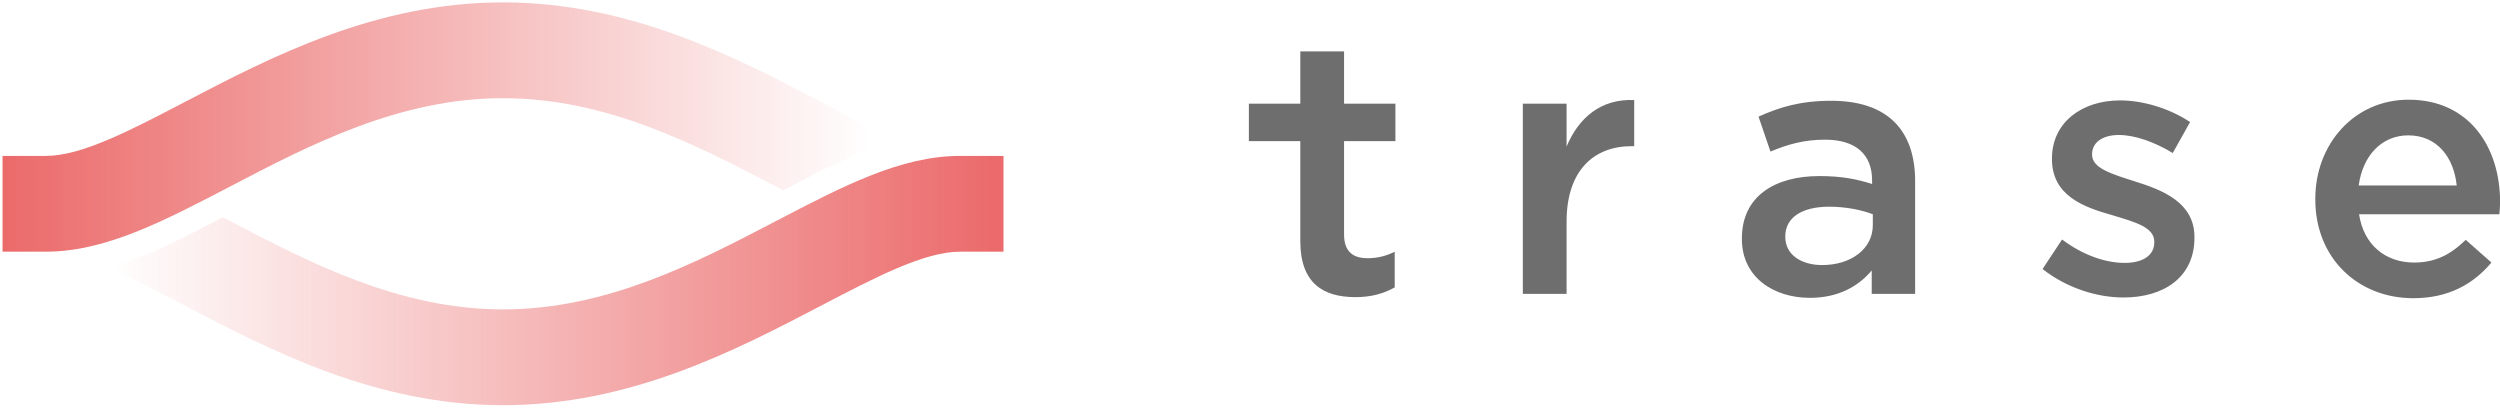
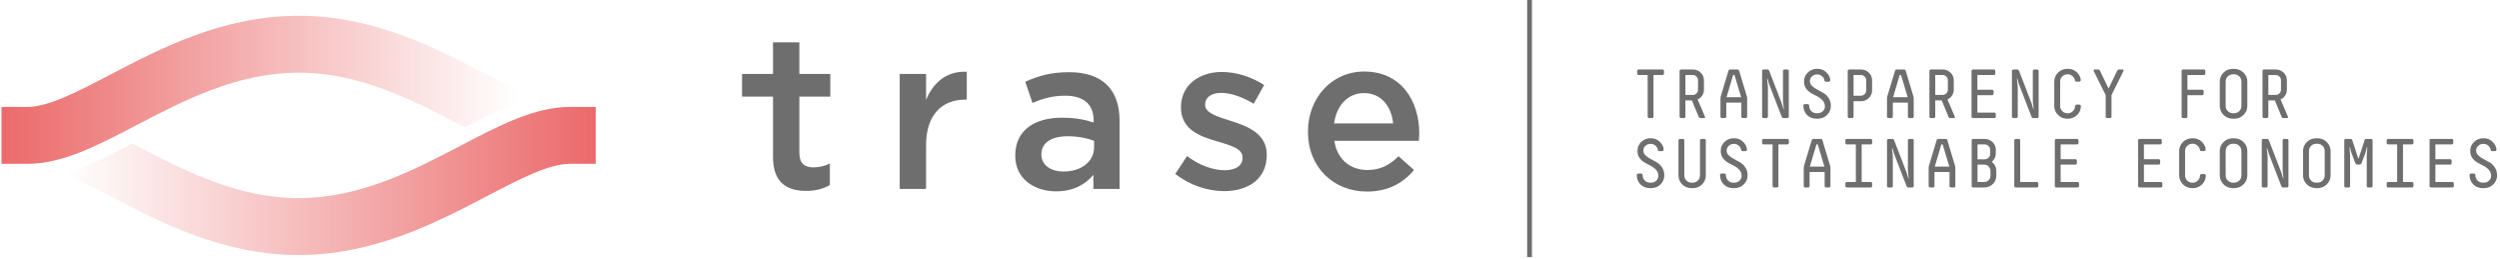
- <svg xmlns="http://www.w3.org/2000/svg" width="310" height="51" viewBox="0 0 310 51">
+ <svg xmlns="http://www.w3.org/2000/svg" width="522" height="54" viewBox="0 0 522 54">
  <defs>
    <linearGradient id="a" x1="0%" x2="97.04%" y1="50%" y2="50%">
      <stop stop-color="#EB6A6A" offset="0%" />
      <stop stop-color="#EB6A6A" stop-opacity="0" offset="100%" />
    </linearGradient>
    <linearGradient id="b" x1="0%" y1="50%" y2="50%">
      <stop stop-color="#EB6A6A" stop-opacity="0" offset="0%" />
      <stop stop-color="#EB696A" offset="100%" />
    </linearGradient>
  </defs>
  <g fill="none" fill-rule="evenodd">
-     <path fill="#6E6E6E" d="M161.239,29.919 L161.239,17.499 L154.86,17.499 L154.86,12.853 L161.239,12.853 L161.239,6.375 L166.664,6.375 L166.664,12.853 L173.031,12.853 L173.031,17.499 L166.664,17.499 L166.664,29.07 C166.664,31.17 167.739,32.018 169.579,32.018 C170.788,32.018 171.868,31.75 172.943,31.215 L172.943,35.638 C171.598,36.396 170.073,36.844 168.055,36.844 C164.063,36.844 161.239,35.101 161.239,29.919 Z M188.831,12.853 L194.257,12.853 L194.257,18.168 C195.739,14.639 198.471,12.227 202.642,12.407 L202.642,18.125 L202.33,18.125 C197.575,18.125 194.257,21.207 194.257,27.462 L194.257,36.442 L188.831,36.442 L188.831,12.853 Z M232.093,36.441 L232.093,33.538 C230.48,35.458 228.014,36.932 224.425,36.932 C219.94,36.932 215.994,34.386 215.994,29.651 L215.994,29.561 C215.994,24.334 220.077,21.832 225.593,21.832 C228.462,21.832 230.299,22.234 232.139,22.815 L232.139,22.369 C232.139,19.108 230.075,17.321 226.307,17.321 C223.661,17.321 221.689,17.902 219.536,18.795 L218.058,14.462 C220.659,13.3 223.213,12.496 227.071,12.496 C234.066,12.496 237.476,16.159 237.476,22.458 L237.476,36.441 L232.093,36.441 Z M232.23,26.569 C230.839,26.032 228.911,25.631 226.801,25.631 C223.395,25.631 221.377,27.015 221.377,29.294 L221.377,29.383 C221.377,31.617 223.395,32.867 225.95,32.867 C229.538,32.867 232.23,30.857 232.23,27.908 L232.23,26.569 Z M253.276,33.359 L255.698,29.696 C258.252,31.617 261.035,32.599 263.456,32.599 C265.787,32.599 267.132,31.617 267.132,30.053 L267.132,29.963 C267.132,28.131 264.623,27.506 261.841,26.657 C258.343,25.674 254.443,24.245 254.443,19.733 L254.443,19.644 C254.443,15.176 258.165,12.451 262.875,12.451 C265.833,12.451 269.063,13.479 271.573,15.131 L269.42,18.974 C267.132,17.588 264.71,16.739 262.738,16.739 C260.631,16.739 259.419,17.722 259.419,19.107 L259.419,19.197 C259.419,20.894 261.978,21.61 264.756,22.503 C268.208,23.576 272.112,25.139 272.112,29.382 L272.112,29.473 C272.112,34.431 268.254,36.888 263.323,36.888 C259.96,36.888 256.238,35.682 253.276,33.359 Z M287.097,24.737 L287.097,24.646 C287.097,17.901 291.893,12.362 298.668,12.362 C306.202,12.362 310.011,18.258 310.011,25.049 C310.011,25.54 309.969,26.032 309.924,26.569 L292.524,26.569 C293.107,30.41 295.843,32.555 299.341,32.555 C301.986,32.555 303.868,31.572 305.754,29.74 L308.936,32.555 C306.692,35.235 303.599,36.977 299.25,36.977 C292.387,36.977 287.097,32.018 287.097,24.737 Z M304.632,22.995 C304.271,19.509 302.21,16.784 298.622,16.784 C295.304,16.784 292.974,19.331 292.48,22.995 L304.632,22.995 Z" />
-     <path fill="url(#a)" d="M5.697,19.332 L0.314,19.332 L0.314,31.208 L5.697,31.208 C13.05,31.208 20.25,27.449 28.585,23.099 C38.394,17.977 49.513,12.174 62.374,12.174 C75.236,12.174 86.353,17.977 96.163,23.099 C96.482,23.265 96.797,23.429 97.111,23.593 C102.116,20.985 106.722,18.644 111.214,17.266 C108.323,16.034 105.126,14.367 101.698,12.577 C91.216,7.104 78.171,0.296 62.374,0.296 C46.577,0.296 33.532,7.104 23.05,12.577 C16.111,16.201 10.116,19.332 5.697,19.332 Z" />
-     <path fill="url(#b)" d="M119.052,19.332 C111.698,19.332 104.499,23.089 96.163,27.441 C86.353,32.562 75.236,38.366 62.374,38.366 C49.513,38.366 38.394,32.562 28.585,27.441 C28.265,27.275 27.952,27.11 27.637,26.946 C22.633,29.555 18.026,31.895 13.534,33.274 C16.425,34.504 19.622,36.172 23.05,37.962 C33.532,43.434 46.577,50.244 62.374,50.244 C78.171,50.244 91.216,43.434 101.698,37.962 C108.638,34.338 114.632,31.208 119.052,31.208 L124.435,31.208 L124.435,19.332 L119.052,19.332 L119.052,19.332 Z" />
+     <path fill="#6E6E6E" d="M319,53.674 L320,53.674 L320,0 L319,0 L319,53.674 Z M161.471,20.165 L155,20.165 L155,15.435 L161.471,15.435 L161.471,8.839 L166.973,8.839 L166.973,15.435 L173.432,15.435 L173.432,20.165 L166.973,20.165 L166.973,31.946 C166.973,34.084 168.064,34.949 169.931,34.949 C171.157,34.949 172.252,34.675 173.344,34.13 L173.344,38.634 C171.978,39.407 170.432,39.862 168.385,39.862 C164.336,39.862 161.471,38.087 161.471,32.811 L161.471,20.165 Z M187.936,15.434 L193.439,15.434 L193.439,20.848 C194.943,17.254 197.715,14.797 201.946,14.979 L201.946,20.802 L201.629,20.802 C196.806,20.802 193.439,23.94 193.439,30.308 L193.439,39.452 L187.936,39.452 L187.936,15.434 Z M228.399,39.452 L228.399,36.495 C226.764,38.451 224.262,39.953 220.622,39.953 C216.073,39.953 212.07,37.36 212.07,32.538 L212.07,32.446 C212.07,27.125 216.211,24.578 221.806,24.578 C224.717,24.578 226.58,24.987 228.445,25.578 L228.445,25.123 C228.445,21.803 226.352,19.983 222.531,19.983 C219.847,19.983 217.845,20.575 215.663,21.484 L214.163,17.073 C216.801,15.889 219.391,15.071 223.305,15.071 C230.401,15.071 233.86,18.801 233.86,25.213 L233.86,39.452 L228.399,39.452 Z M228.538,29.4 C227.127,28.853 225.172,28.445 223.032,28.445 C219.577,28.445 217.53,29.854 217.53,32.174 L217.53,32.264 C217.53,34.539 219.577,35.814 222.169,35.814 C225.808,35.814 228.538,33.766 228.538,30.764 L228.538,29.4 Z M247.957,32.584 C250.547,34.539 253.37,35.54 255.827,35.54 C258.191,35.54 259.555,34.539 259.555,32.947 L259.555,32.856 C259.555,30.992 257.009,30.355 254.188,29.49 C250.64,28.489 246.684,27.034 246.684,22.44 L246.684,22.349 C246.684,17.8 250.459,15.024 255.237,15.024 C258.237,15.024 261.513,16.072 264.059,17.754 L261.876,21.667 C259.555,20.256 257.098,19.392 255.098,19.392 C252.962,19.392 251.731,20.392 251.731,21.803 L251.731,21.893 C251.731,23.623 254.326,24.35 257.145,25.261 C260.646,26.352 264.606,27.944 264.606,32.264 L264.606,32.356 C264.606,37.406 260.693,39.907 255.691,39.907 C252.279,39.907 248.504,38.678 245.5,36.313 L247.957,32.584 Z M273.214,27.443 C273.214,20.575 278.081,14.934 284.951,14.934 C292.593,14.934 296.458,20.939 296.458,27.852 C296.458,28.353 296.414,28.853 296.369,29.4 L278.72,29.4 C279.31,33.311 282.086,35.495 285.634,35.495 C288.317,35.495 290.227,34.494 292.139,32.628 L295.367,35.495 C293.092,38.223 289.952,39.997 285.541,39.997 C278.582,39.997 273.214,34.948 273.214,27.534 L273.214,27.443 Z M291.001,25.761 C290.635,22.213 288.545,19.438 284.905,19.438 C281.539,19.438 279.175,22.03 278.674,25.761 L291.001,25.761 Z M345.386,24.362 C345.386,24.439 345.358,24.508 345.299,24.565 C345.241,24.624 345.159,24.652 345.052,24.652 L344.502,24.652 C344.396,24.652 344.314,24.624 344.256,24.565 C344.198,24.508 344.169,24.439 344.169,24.362 L344.169,15.654 L342.271,15.654 C342.194,15.654 342.125,15.626 342.067,15.568 C342.011,15.51 341.981,15.428 341.981,15.322 L341.981,14.843 C341.981,14.737 342.011,14.655 342.067,14.597 C342.125,14.539 342.194,14.511 342.271,14.511 L347.284,14.511 C347.36,14.511 347.428,14.539 347.486,14.597 C347.545,14.655 347.574,14.737 347.574,14.843 L347.574,15.322 C347.574,15.428 347.545,15.51 347.486,15.568 C347.428,15.626 347.36,15.654 347.284,15.654 L345.386,15.654 L345.386,24.362 Z M356.112,24.29 C356.151,24.386 356.17,24.45 356.17,24.478 C356.17,24.594 356.088,24.652 355.924,24.652 L355.213,24.652 C355.03,24.652 354.901,24.561 354.822,24.378 L353.403,20.957 L352.055,20.957 L352.055,24.362 C352.055,24.44 352.027,24.507 351.968,24.566 C351.91,24.624 351.828,24.652 351.722,24.652 L351.171,24.652 C351.065,24.652 350.983,24.624 350.926,24.566 C350.867,24.507 350.839,24.44 350.839,24.362 L350.839,14.801 C350.839,14.722 350.867,14.655 350.926,14.596 C350.983,14.539 351.065,14.51 351.171,14.51 L353.605,14.51 C354.253,14.51 354.801,14.73 355.25,15.17 C355.699,15.609 355.924,16.143 355.924,16.77 L355.924,18.697 C355.924,19.16 355.807,19.575 355.576,19.937 C355.344,20.3 355.02,20.57 354.606,20.755 L356.112,24.29 Z M354.692,16.756 C354.692,16.457 354.581,16.197 354.359,15.981 C354.138,15.764 353.871,15.654 353.563,15.654 L352.055,15.654 L352.055,19.828 L353.563,19.828 C353.871,19.828 354.138,19.721 354.359,19.509 C354.581,19.296 354.692,19.041 354.692,18.741 L354.692,16.756 Z M364.867,20.044 C364.926,20.218 364.954,20.392 364.954,20.566 L364.954,24.362 C364.954,24.44 364.926,24.507 364.867,24.566 C364.81,24.624 364.727,24.652 364.622,24.652 L364.07,24.652 C363.964,24.652 363.882,24.624 363.825,24.566 C363.766,24.507 363.738,24.44 363.738,24.362 L363.738,21.422 L360.593,21.422 L360.593,24.362 C360.593,24.44 360.564,24.507 360.506,24.566 C360.449,24.624 360.366,24.652 360.26,24.652 L359.708,24.652 C359.603,24.652 359.52,24.624 359.463,24.566 C359.406,24.507 359.377,24.44 359.377,24.362 L359.377,20.566 C359.377,20.392 359.406,20.214 359.463,20.03 L361.042,14.801 C361.101,14.606 361.217,14.51 361.391,14.51 L362.941,14.51 C363.115,14.51 363.229,14.606 363.288,14.801 L364.867,20.044 Z M362.302,15.654 L362.028,15.654 L360.652,20.29 L363.694,20.29 L362.302,15.654 Z M373.652,24.362 C373.652,24.439 373.624,24.508 373.565,24.565 C373.507,24.624 373.425,24.652 373.319,24.652 L372.493,24.652 C372.348,24.652 372.238,24.556 372.16,24.362 L369.538,17.582 L369.204,16.437 L369.117,16.437 L369.291,18.117 L369.291,24.362 C369.291,24.439 369.262,24.508 369.204,24.565 C369.145,24.624 369.064,24.652 368.957,24.652 L368.406,24.652 C368.301,24.652 368.218,24.624 368.161,24.565 C368.104,24.508 368.075,24.439 368.075,24.362 L368.075,14.801 C368.075,14.723 368.104,14.655 368.161,14.597 C368.218,14.539 368.301,14.511 368.406,14.511 L369.233,14.511 C369.378,14.511 369.49,14.606 369.566,14.801 L372.203,21.624 L372.523,22.725 L372.609,22.725 L372.436,21.117 L372.436,14.801 C372.436,14.723 372.464,14.655 372.523,14.597 C372.58,14.539 372.662,14.511 372.768,14.511 L373.319,14.511 C373.425,14.511 373.507,14.539 373.565,14.597 C373.624,14.655 373.652,14.723 373.652,14.801 L373.652,24.362 Z M376.686,22.03 C376.686,21.952 376.714,21.885 376.773,21.826 C376.83,21.768 376.912,21.74 377.018,21.74 L377.569,21.74 C377.675,21.74 377.757,21.768 377.815,21.826 C377.874,21.885 377.902,21.952 377.902,22.03 C377.902,22.493 378.049,22.879 378.344,23.188 C378.639,23.498 379.047,23.652 379.567,23.652 C380.051,23.652 380.442,23.515 380.741,23.239 C381.041,22.964 381.191,22.634 381.191,22.247 C381.191,21.754 381.041,21.337 380.741,20.995 C380.442,20.651 380.08,20.372 379.655,20.153 C379.231,19.937 378.803,19.709 378.373,19.473 C377.942,19.236 377.579,18.912 377.279,18.502 C376.98,18.092 376.83,17.597 376.83,17.016 C376.83,16.263 377.098,15.634 377.635,15.126 C378.17,14.619 378.82,14.366 379.584,14.366 C380.394,14.366 381.051,14.63 381.552,15.162 C382.055,15.693 382.306,16.229 382.306,16.769 C382.306,16.848 382.277,16.915 382.219,16.974 C382.162,17.031 382.079,17.06 381.973,17.06 L381.423,17.06 C381.219,17.06 381.11,16.964 381.09,16.769 C381.06,16.481 380.904,16.203 380.618,15.938 C380.334,15.672 379.988,15.54 379.584,15.54 C379.157,15.54 378.798,15.674 378.503,15.944 C378.209,16.215 378.062,16.549 378.062,16.943 C378.062,17.33 378.212,17.666 378.511,17.952 C378.811,18.237 379.175,18.487 379.604,18.705 C380.035,18.922 380.464,19.159 380.894,19.414 C381.324,19.671 381.688,20.028 381.987,20.487 C382.287,20.946 382.437,21.493 382.437,22.13 C382.437,22.836 382.178,23.458 381.662,23.992 C381.144,24.528 380.447,24.797 379.567,24.797 C378.67,24.797 377.965,24.532 377.453,23.999 C376.94,23.469 376.686,22.812 376.686,22.03 Z M387.18,24.362 C387.18,24.44 387.15,24.507 387.092,24.566 C387.033,24.624 386.967,24.652 386.89,24.652 L386.295,24.652 C386.189,24.652 386.106,24.624 386.049,24.566 C385.992,24.507 385.963,24.44 385.963,24.362 L385.963,14.801 C385.963,14.722 385.992,14.655 386.049,14.596 C386.106,14.539 386.189,14.51 386.295,14.51 L388.73,14.51 C389.377,14.51 389.925,14.73 390.374,15.17 C390.824,15.609 391.048,16.143 391.048,16.77 L391.048,18.856 C391.048,19.495 390.824,20.032 390.374,20.471 C389.925,20.912 389.377,21.131 388.73,21.131 L387.18,21.131 L387.18,24.362 Z M389.816,16.756 C389.816,16.447 389.705,16.186 389.482,15.974 C389.261,15.761 388.99,15.654 388.671,15.654 L387.18,15.654 L387.18,19.988 L388.671,19.988 C388.99,19.988 389.261,19.88 389.482,19.668 C389.705,19.455 389.816,19.2 389.816,18.901 L389.816,16.756 Z M399.657,20.044 C399.715,20.218 399.743,20.392 399.743,20.566 L399.743,24.362 C399.743,24.44 399.715,24.507 399.657,24.566 C399.6,24.624 399.517,24.652 399.412,24.652 L398.86,24.652 C398.754,24.652 398.671,24.624 398.614,24.566 C398.556,24.507 398.528,24.44 398.528,24.362 L398.528,21.422 L395.383,21.422 L395.383,24.362 C395.383,24.44 395.354,24.507 395.295,24.566 C395.238,24.624 395.155,24.652 395.05,24.652 L394.498,24.652 C394.393,24.652 394.31,24.624 394.253,24.566 C394.195,24.507 394.166,24.44 394.166,24.362 L394.166,20.566 C394.166,20.392 394.195,20.214 394.253,20.03 L395.832,14.801 C395.89,14.606 396.006,14.51 396.18,14.51 L397.73,14.51 C397.905,14.51 398.019,14.606 398.078,14.801 L399.657,20.044 Z M397.092,15.654 L396.817,15.654 L395.442,20.29 L398.483,20.29 L397.092,15.654 Z M408.297,24.29 C408.336,24.386 408.355,24.45 408.355,24.478 C408.355,24.594 408.273,24.652 408.109,24.652 L407.398,24.652 C407.215,24.652 407.086,24.561 407.007,24.378 L405.588,20.957 L404.24,20.957 L404.24,24.362 C404.24,24.44 404.212,24.507 404.153,24.566 C404.095,24.624 404.013,24.652 403.907,24.652 L403.356,24.652 C403.25,24.652 403.168,24.624 403.111,24.566 C403.052,24.507 403.024,24.44 403.024,24.362 L403.024,14.801 C403.024,14.722 403.052,14.655 403.111,14.596 C403.168,14.539 403.25,14.51 403.356,14.51 L405.79,14.51 C406.438,14.51 406.986,14.73 407.435,15.17 C407.884,15.609 408.109,16.143 408.109,16.77 L408.109,18.697 C408.109,19.16 407.992,19.575 407.761,19.937 C407.529,20.3 407.205,20.57 406.791,20.755 L408.297,24.29 Z M406.877,16.756 C406.877,16.457 406.766,16.197 406.544,15.981 C406.323,15.764 406.056,15.654 405.748,15.654 L404.24,15.654 L404.24,19.828 L405.748,19.828 C406.056,19.828 406.323,19.721 406.544,19.509 C406.766,19.296 406.877,19.041 406.877,18.741 L406.877,16.756 Z M412.156,24.652 C412.05,24.652 411.968,24.624 411.909,24.566 C411.852,24.507 411.822,24.44 411.822,24.362 L411.822,14.801 C411.822,14.722 411.852,14.655 411.909,14.596 C411.968,14.539 412.05,14.51 412.156,14.51 L416.488,14.51 C416.565,14.51 416.632,14.539 416.69,14.596 C416.749,14.655 416.777,14.737 416.777,14.843 L416.777,15.321 C416.777,15.428 416.749,15.509 416.69,15.568 C416.632,15.626 416.565,15.654 416.488,15.654 L413.04,15.654 L413.04,18.74 L416.14,18.74 C416.217,18.74 416.284,18.77 416.342,18.828 C416.401,18.887 416.43,18.968 416.43,19.075 L416.43,19.538 C416.43,19.643 416.401,19.726 416.342,19.783 C416.284,19.842 416.217,19.871 416.14,19.871 L413.04,19.871 L413.04,23.506 L416.604,23.506 C416.68,23.506 416.749,23.537 416.806,23.594 C416.865,23.653 416.893,23.735 416.893,23.841 L416.893,24.319 C416.893,24.426 416.865,24.507 416.806,24.566 C416.749,24.624 416.68,24.652 416.604,24.652 L412.156,24.652 Z M425.837,24.362 C425.837,24.439 425.809,24.508 425.75,24.565 C425.692,24.624 425.61,24.652 425.504,24.652 L424.678,24.652 C424.533,24.652 424.423,24.556 424.345,24.362 L421.723,17.582 L421.389,16.437 L421.302,16.437 L421.477,18.117 L421.477,24.362 C421.477,24.439 421.447,24.508 421.389,24.565 C421.33,24.624 421.249,24.652 421.142,24.652 L420.591,24.652 C420.486,24.652 420.403,24.624 420.346,24.565 C420.289,24.508 420.26,24.439 420.26,24.362 L420.26,14.801 C420.26,14.723 420.289,14.655 420.346,14.597 C420.403,14.539 420.486,14.511 420.591,14.511 L421.418,14.511 C421.563,14.511 421.675,14.606 421.751,14.801 L424.388,21.624 L424.708,22.725 L424.794,22.725 L424.621,21.117 L424.621,14.801 C424.621,14.723 424.649,14.655 424.708,14.597 C424.765,14.539 424.848,14.511 424.953,14.511 L425.504,14.511 C425.61,14.511 425.692,14.539 425.75,14.597 C425.809,14.655 425.837,14.723 425.837,14.801 L425.837,24.362 Z M431.898,24.797 C431.106,24.797 430.442,24.536 429.906,24.015 C429.37,23.493 429.101,22.86 429.101,22.116 L429.101,17.032 C429.101,16.287 429.37,15.658 429.906,15.14 C430.442,14.624 431.106,14.366 431.898,14.366 C432.72,14.366 433.381,14.629 433.883,15.154 C434.386,15.682 434.636,16.215 434.636,16.755 C434.636,16.834 434.607,16.901 434.55,16.96 C434.492,17.016 434.41,17.046 434.304,17.046 L433.754,17.046 C433.549,17.046 433.439,16.95 433.419,16.755 C433.391,16.466 433.231,16.187 432.942,15.916 C432.652,15.646 432.304,15.51 431.898,15.51 C431.454,15.51 431.082,15.654 430.783,15.945 C430.483,16.235 430.333,16.591 430.333,17.016 L430.333,22.131 C430.333,22.556 430.483,22.917 430.783,23.211 C431.082,23.506 431.454,23.652 431.898,23.652 C432.323,23.652 432.687,23.506 432.992,23.211 C433.296,22.917 433.448,22.556 433.448,22.131 C433.448,22.055 433.478,21.986 433.535,21.928 C433.593,21.871 433.675,21.843 433.782,21.843 L434.332,21.843 C434.439,21.843 434.52,21.871 434.579,21.928 C434.636,21.986 434.665,22.055 434.665,22.131 C434.665,22.875 434.4,23.506 433.869,24.022 C433.336,24.539 432.68,24.797 431.898,24.797 Z M441.059,24.362 C441.059,24.439 441.031,24.508 440.973,24.565 C440.914,24.624 440.833,24.652 440.726,24.652 L440.175,24.652 C440.07,24.652 439.987,24.624 439.93,24.565 C439.872,24.508 439.842,24.439 439.842,24.362 L439.842,19.855 L437.364,14.873 C437.326,14.794 437.307,14.732 437.307,14.685 C437.307,14.568 437.388,14.511 437.552,14.511 L438.263,14.511 C438.447,14.511 438.582,14.606 438.669,14.801 L440.45,18.493 L442.233,14.801 C442.321,14.606 442.455,14.511 442.639,14.511 L443.348,14.511 C443.512,14.511 443.595,14.568 443.595,14.685 C443.595,14.732 443.576,14.794 443.536,14.873 L441.059,19.855 L441.059,24.362 Z M456.035,24.652 C455.93,24.652 455.847,24.624 455.789,24.566 C455.732,24.507 455.702,24.44 455.702,24.362 L455.702,14.801 C455.702,14.722 455.732,14.655 455.789,14.596 C455.847,14.539 455.93,14.51 456.035,14.51 L460.368,14.51 C460.445,14.51 460.511,14.539 460.57,14.596 C460.628,14.655 460.658,14.737 460.658,14.843 L460.658,15.321 C460.658,15.428 460.628,15.509 460.57,15.568 C460.511,15.626 460.445,15.654 460.368,15.654 L456.919,15.654 L456.919,18.74 L460.019,18.74 C460.097,18.74 460.164,18.77 460.223,18.828 C460.281,18.887 460.309,18.968 460.309,19.075 L460.309,19.538 C460.309,19.643 460.281,19.726 460.223,19.783 C460.164,19.842 460.097,19.871 460.019,19.871 L456.919,19.871 L456.919,24.362 C456.919,24.44 456.89,24.507 456.833,24.566 C456.774,24.624 456.707,24.652 456.631,24.652 L456.035,24.652 Z M469.428,22.13 C469.428,22.836 469.165,23.457 468.637,23.992 C468.111,24.529 467.419,24.797 466.559,24.797 C465.681,24.797 464.98,24.529 464.459,23.992 C463.936,23.457 463.675,22.831 463.675,22.117 L463.675,17.031 C463.675,16.317 463.936,15.694 464.459,15.162 C464.98,14.631 465.681,14.366 466.559,14.366 C467.419,14.366 468.111,14.633 468.637,15.17 C469.165,15.705 469.428,16.327 469.428,17.031 L469.428,22.13 Z M468.196,17.016 C468.196,16.612 468.048,16.258 467.755,15.958 C467.46,15.659 467.06,15.509 466.559,15.509 C466.047,15.509 465.644,15.659 465.349,15.958 C465.055,16.258 464.908,16.612 464.908,17.016 L464.908,22.13 C464.908,22.548 465.055,22.904 465.349,23.204 C465.644,23.503 466.047,23.653 466.559,23.653 C467.06,23.653 467.46,23.503 467.755,23.204 C468.048,22.904 468.196,22.551 468.196,22.144 L468.196,17.016 Z M477.879,24.29 C477.917,24.386 477.937,24.45 477.937,24.478 C477.937,24.594 477.855,24.652 477.691,24.652 L476.98,24.652 C476.797,24.652 476.668,24.561 476.589,24.378 L475.17,20.957 L473.822,20.957 L473.822,24.362 C473.822,24.44 473.794,24.507 473.735,24.566 C473.677,24.624 473.595,24.652 473.489,24.652 L472.938,24.652 C472.832,24.652 472.75,24.624 472.693,24.566 C472.634,24.507 472.606,24.44 472.606,24.362 L472.606,14.801 C472.606,14.722 472.634,14.655 472.693,14.596 C472.75,14.539 472.832,14.51 472.938,14.51 L475.372,14.51 C476.02,14.51 476.568,14.73 477.017,15.17 C477.466,15.609 477.691,16.143 477.691,16.77 L477.691,18.697 C477.691,19.16 477.574,19.575 477.343,19.937 C477.111,20.3 476.787,20.57 476.373,20.755 L477.879,24.29 Z M476.459,16.756 C476.459,16.457 476.348,16.197 476.126,15.981 C475.905,15.764 475.638,15.654 475.33,15.654 L473.822,15.654 L473.822,19.828 L475.33,19.828 C475.638,19.828 475.905,19.721 476.126,19.509 C476.348,19.296 476.459,19.041 476.459,18.741 L476.459,16.756 Z M341.895,36.526 C341.895,36.449 341.923,36.381 341.981,36.323 C342.039,36.264 342.121,36.236 342.227,36.236 L342.777,36.236 C342.884,36.236 342.966,36.264 343.024,36.323 C343.083,36.381 343.111,36.449 343.111,36.526 C343.111,36.989 343.258,37.376 343.553,37.685 C343.848,37.995 344.256,38.149 344.776,38.149 C345.26,38.149 345.651,38.011 345.95,37.735 C346.25,37.461 346.4,37.13 346.4,36.744 C346.4,36.25 346.25,35.833 345.95,35.491 C345.651,35.148 345.289,34.868 344.864,34.649 C344.439,34.433 344.012,34.205 343.582,33.969 C343.151,33.732 342.788,33.408 342.488,32.999 C342.189,32.588 342.039,32.093 342.039,31.512 C342.039,30.759 342.307,30.13 342.842,29.623 C343.379,29.115 344.029,28.862 344.792,28.862 C345.603,28.862 346.26,29.127 346.761,29.658 C347.264,30.19 347.515,30.725 347.515,31.266 C347.515,31.344 347.486,31.412 347.428,31.47 C347.371,31.527 347.288,31.557 347.182,31.557 L346.632,31.557 C346.428,31.557 346.319,31.46 346.299,31.266 C346.269,30.977 346.113,30.7 345.827,30.434 C345.543,30.168 345.197,30.036 344.792,30.036 C344.366,30.036 344.007,30.171 343.712,30.44 C343.417,30.711 343.271,31.046 343.271,31.44 C343.271,31.826 343.421,32.162 343.72,32.448 C344.02,32.733 344.384,32.983 344.813,33.201 C345.244,33.418 345.673,33.655 346.103,33.91 C346.533,34.167 346.897,34.525 347.196,34.984 C347.496,35.443 347.646,35.99 347.646,36.627 C347.646,37.332 347.387,37.954 346.871,38.488 C346.353,39.025 345.656,39.293 344.776,39.293 C343.879,39.293 343.174,39.029 342.662,38.496 C342.149,37.966 341.895,37.308 341.895,36.526 Z M356.314,36.627 C356.314,37.362 356.054,37.989 355.532,38.512 C355.011,39.032 354.326,39.292 353.475,39.292 C352.615,39.292 351.923,39.032 351.396,38.512 C350.869,37.989 350.606,37.356 350.606,36.613 L350.606,29.296 C350.606,29.219 350.635,29.151 350.693,29.093 C350.751,29.034 350.832,29.006 350.939,29.006 L351.49,29.006 C351.595,29.006 351.678,29.034 351.737,29.093 C351.794,29.151 351.824,29.219 351.824,29.296 L351.824,36.627 C351.824,37.034 351.968,37.389 352.258,37.691 C352.548,37.997 352.953,38.149 353.475,38.149 C353.977,38.149 354.374,37.997 354.664,37.691 C354.952,37.389 355.099,37.038 355.099,36.641 L355.099,29.296 C355.099,29.219 355.127,29.151 355.185,29.093 C355.242,29.034 355.325,29.006 355.431,29.006 L355.981,29.006 C356.088,29.006 356.169,29.034 356.228,29.093 C356.286,29.151 356.314,29.219 356.314,29.296 L356.314,36.627 Z M359.29,36.526 C359.29,36.449 359.318,36.381 359.377,36.323 C359.434,36.264 359.517,36.236 359.622,36.236 L360.173,36.236 C360.28,36.236 360.361,36.264 360.42,36.323 C360.478,36.381 360.506,36.449 360.506,36.526 C360.506,36.989 360.654,37.376 360.949,37.685 C361.244,37.995 361.652,38.149 362.172,38.149 C362.655,38.149 363.047,38.011 363.346,37.735 C363.646,37.461 363.796,37.13 363.796,36.744 C363.796,36.25 363.646,35.833 363.346,35.491 C363.047,35.148 362.684,34.868 362.26,34.649 C361.835,34.433 361.408,34.205 360.978,33.969 C360.547,33.732 360.183,33.408 359.883,32.999 C359.584,32.588 359.434,32.093 359.434,31.512 C359.434,30.759 359.702,30.13 360.239,29.623 C360.774,29.115 361.424,28.862 362.188,28.862 C362.998,28.862 363.656,29.127 364.157,29.658 C364.659,30.19 364.911,30.725 364.911,31.266 C364.911,31.344 364.882,31.412 364.823,31.47 C364.766,31.527 364.683,31.557 364.578,31.557 L364.027,31.557 C363.824,31.557 363.714,31.46 363.694,31.266 C363.665,30.977 363.508,30.7 363.222,30.434 C362.939,30.168 362.593,30.036 362.188,30.036 C361.761,30.036 361.403,30.171 361.108,30.44 C360.814,30.711 360.666,31.046 360.666,31.44 C360.666,31.826 360.816,32.162 361.115,32.448 C361.415,32.733 361.779,32.983 362.209,33.201 C362.64,33.418 363.068,33.655 363.498,33.91 C363.928,34.167 364.293,34.525 364.592,34.984 C364.892,35.443 365.042,35.99 365.042,36.627 C365.042,37.332 364.782,37.954 364.266,38.488 C363.749,39.025 363.052,39.293 362.172,39.293 C361.274,39.293 360.57,39.029 360.057,38.496 C359.545,37.966 359.29,37.308 359.29,36.526 Z M371.479,38.858 C371.479,38.936 371.451,39.004 371.392,39.062 C371.334,39.12 371.252,39.148 371.146,39.148 L370.595,39.148 C370.489,39.148 370.407,39.12 370.35,39.062 C370.291,39.004 370.262,38.936 370.262,38.858 L370.262,30.15 L368.365,30.15 C368.287,30.15 368.218,30.122 368.16,30.064 C368.104,30.007 368.075,29.924 368.075,29.818 L368.075,29.339 C368.075,29.234 368.104,29.151 368.16,29.094 C368.218,29.035 368.287,29.007 368.365,29.007 L373.377,29.007 C373.454,29.007 373.521,29.035 373.579,29.094 C373.638,29.151 373.667,29.234 373.667,29.339 L373.667,29.818 C373.667,29.924 373.638,30.007 373.579,30.064 C373.521,30.122 373.454,30.15 373.377,30.15 L371.479,30.15 L371.479,38.858 Z M382.263,34.54 C382.321,34.714 382.349,34.889 382.349,35.063 L382.349,38.858 C382.349,38.936 382.321,39.003 382.263,39.062 C382.206,39.12 382.123,39.148 382.017,39.148 L381.467,39.148 C381.36,39.148 381.277,39.12 381.22,39.062 C381.162,39.003 381.134,38.936 381.134,38.858 L381.134,35.919 L377.989,35.919 L377.989,38.858 C377.989,38.936 377.96,39.003 377.901,39.062 C377.844,39.12 377.761,39.148 377.656,39.148 L377.104,39.148 C376.998,39.148 376.916,39.12 376.858,39.062 C376.801,39.003 376.772,38.936 376.772,38.858 L376.772,35.063 C376.772,34.889 376.801,34.711 376.858,34.526 L378.438,29.297 C378.496,29.103 378.612,29.006 378.786,29.006 L380.336,29.006 C380.51,29.006 380.625,29.103 380.683,29.297 L382.263,34.54 Z M379.698,30.151 L379.423,30.151 L378.047,34.787 L381.089,34.787 L379.698,30.151 Z M385.76,39.148 C385.682,39.148 385.614,39.12 385.556,39.062 C385.499,39.003 385.47,38.922 385.47,38.815 L385.47,38.337 C385.47,38.232 385.499,38.149 385.556,38.09 C385.614,38.033 385.682,38.003 385.76,38.003 L387.657,38.003 L387.657,30.151 L385.76,30.151 C385.682,30.151 385.614,30.123 385.556,30.064 C385.499,30.006 385.47,29.924 385.47,29.817 L385.47,29.339 C385.47,29.234 385.499,29.151 385.556,29.093 C385.614,29.035 385.682,29.006 385.76,29.006 L390.772,29.006 C390.849,29.006 390.917,29.035 390.975,29.093 C391.033,29.151 391.062,29.234 391.062,29.339 L391.062,29.817 C391.062,29.924 391.033,30.006 390.975,30.064 C390.917,30.123 390.849,30.151 390.772,30.151 L388.874,30.151 L388.874,38.003 L390.772,38.003 C390.849,38.003 390.917,38.033 390.975,38.09 C391.033,38.149 391.062,38.232 391.062,38.337 L391.062,38.815 C391.062,38.922 391.033,39.003 390.975,39.062 C390.917,39.12 390.849,39.148 390.772,39.148 L385.76,39.148 Z M399.744,38.858 C399.744,38.936 399.716,39.004 399.657,39.062 C399.599,39.12 399.517,39.148 399.41,39.148 L398.585,39.148 C398.44,39.148 398.33,39.053 398.252,38.858 L395.63,32.078 L395.295,30.934 L395.209,30.934 L395.383,32.613 L395.383,38.858 C395.383,38.936 395.354,39.004 395.295,39.062 C395.237,39.12 395.156,39.148 395.049,39.148 L394.498,39.148 C394.393,39.148 394.31,39.12 394.253,39.062 C394.196,39.004 394.166,38.936 394.166,38.858 L394.166,29.297 C394.166,29.22 394.196,29.151 394.253,29.094 C394.31,29.035 394.393,29.007 394.498,29.007 L395.325,29.007 C395.47,29.007 395.582,29.103 395.658,29.297 L398.295,36.12 L398.614,37.222 L398.701,37.222 L398.528,35.613 L398.528,29.297 C398.528,29.22 398.556,29.151 398.614,29.094 C398.672,29.035 398.754,29.007 398.86,29.007 L399.41,29.007 C399.517,29.007 399.599,29.035 399.657,29.094 C399.716,29.151 399.744,29.22 399.744,29.297 L399.744,38.858 Z M408.355,34.54 C408.413,34.714 408.441,34.889 408.441,35.063 L408.441,38.858 C408.441,38.936 408.413,39.003 408.355,39.062 C408.297,39.12 408.215,39.148 408.109,39.148 L407.559,39.148 C407.452,39.148 407.369,39.12 407.312,39.062 C407.253,39.003 407.225,38.936 407.225,38.858 L407.225,35.919 L404.081,35.919 L404.081,38.858 C404.081,38.936 404.052,39.003 403.993,39.062 C403.936,39.12 403.853,39.148 403.748,39.148 L403.196,39.148 C403.09,39.148 403.008,39.12 402.95,39.062 C402.893,39.003 402.864,38.936 402.864,38.858 L402.864,35.063 C402.864,34.889 402.893,34.711 402.95,34.526 L404.53,29.297 C404.588,29.103 404.704,29.006 404.878,29.006 L406.428,29.006 C406.602,29.006 406.717,29.103 406.775,29.297 L408.355,34.54 Z M405.79,30.151 L405.515,30.151 L404.139,34.787 L407.181,34.787 L405.79,30.151 Z M414.503,29.007 C415.189,29.007 415.758,29.227 416.212,29.666 C416.666,30.105 416.893,30.639 416.893,31.266 L416.893,32.063 C416.893,32.712 416.618,33.284 416.067,33.788 C416.687,34.29 416.994,34.918 416.994,35.671 L416.994,36.715 C416.994,37.411 416.744,37.989 416.242,38.453 C415.739,38.916 415.144,39.149 414.459,39.149 L412.184,39.149 C412.078,39.149 411.996,39.12 411.939,39.062 C411.88,39.004 411.852,38.936 411.852,38.858 L411.852,29.296 C411.852,29.219 411.88,29.151 411.939,29.093 C411.996,29.035 412.078,29.007 412.184,29.007 L414.503,29.007 Z M413.068,38.003 L414.459,38.003 C414.835,38.003 415.151,37.876 415.401,37.619 C415.653,37.363 415.777,37.062 415.777,36.715 L415.777,35.671 C415.777,35.381 415.664,35.091 415.438,34.802 C415.209,34.513 414.884,34.368 414.459,34.368 L413.068,34.368 L413.068,38.003 Z M413.068,30.151 L413.068,33.266 L414.531,33.266 C414.859,33.266 415.14,33.154 415.372,32.932 C415.603,32.712 415.719,32.44 415.719,32.121 L415.719,31.281 C415.719,30.971 415.603,30.707 415.372,30.484 C415.14,30.263 414.859,30.151 414.531,30.151 L413.068,30.151 Z M421.084,39.148 C420.979,39.148 420.896,39.12 420.838,39.062 C420.782,39.003 420.751,38.936 420.751,38.858 L420.751,29.297 C420.751,29.219 420.782,29.151 420.838,29.093 C420.896,29.035 420.979,29.006 421.084,29.006 L421.65,29.006 C421.757,29.006 421.839,29.035 421.897,29.093 C421.956,29.151 421.983,29.219 421.983,29.297 L421.983,38.003 L425.474,38.003 C425.553,38.003 425.62,38.033 425.679,38.09 C425.736,38.149 425.765,38.232 425.765,38.337 L425.765,38.815 C425.765,38.922 425.736,39.003 425.679,39.062 C425.62,39.12 425.553,39.148 425.474,39.148 L421.084,39.148 Z M429.552,39.148 C429.446,39.148 429.363,39.12 429.305,39.062 C429.248,39.003 429.217,38.936 429.217,38.858 L429.217,29.297 C429.217,29.219 429.248,29.151 429.305,29.093 C429.363,29.035 429.446,29.006 429.552,29.006 L433.884,29.006 C433.96,29.006 434.028,29.035 434.086,29.093 C434.143,29.151 434.173,29.234 434.173,29.339 L434.173,29.817 C434.173,29.924 434.143,30.006 434.086,30.064 C434.028,30.123 433.96,30.151 433.884,30.151 L430.435,30.151 L430.435,33.237 L433.535,33.237 C433.613,33.237 433.679,33.266 433.738,33.324 C433.796,33.383 433.825,33.464 433.825,33.571 L433.825,34.034 C433.825,34.14 433.796,34.222 433.738,34.279 C433.679,34.338 433.613,34.367 433.535,34.367 L430.435,34.367 L430.435,38.003 L434,38.003 C434.076,38.003 434.143,38.033 434.202,38.09 C434.26,38.149 434.288,38.232 434.288,38.337 L434.288,38.815 C434.288,38.922 434.26,39.003 434.202,39.062 C434.143,39.12 434.076,39.148 434,39.148 L429.552,39.148 Z M446.947,39.148 C446.841,39.148 446.759,39.12 446.7,39.062 C446.643,39.003 446.613,38.936 446.613,38.858 L446.613,29.297 C446.613,29.219 446.643,29.151 446.7,29.093 C446.759,29.035 446.841,29.006 446.947,29.006 L451.279,29.006 C451.356,29.006 451.423,29.035 451.481,29.093 C451.539,29.151 451.568,29.234 451.568,29.339 L451.568,29.817 C451.568,29.924 451.539,30.006 451.481,30.064 C451.423,30.123 451.356,30.151 451.279,30.151 L447.831,30.151 L447.831,33.237 L450.931,33.237 C451.008,33.237 451.075,33.266 451.133,33.324 C451.192,33.383 451.221,33.464 451.221,33.571 L451.221,34.034 C451.221,34.14 451.192,34.222 451.133,34.279 C451.075,34.338 451.008,34.367 450.931,34.367 L447.831,34.367 L447.831,38.003 L451.395,38.003 C451.471,38.003 451.539,38.033 451.597,38.09 C451.656,38.149 451.684,38.232 451.684,38.337 L451.684,38.815 C451.684,38.922 451.656,39.003 451.597,39.062 C451.539,39.12 451.471,39.148 451.395,39.148 L446.947,39.148 Z M457.991,39.293 C457.199,39.293 456.535,39.032 455.999,38.511 C455.464,37.989 455.194,37.356 455.194,36.612 L455.194,31.528 C455.194,30.783 455.464,30.154 455.999,29.636 C456.535,29.12 457.199,28.862 457.991,28.862 C458.813,28.862 459.474,29.125 459.976,29.65 C460.479,30.178 460.729,30.711 460.729,31.251 C460.729,31.33 460.7,31.398 460.643,31.456 C460.585,31.512 460.503,31.542 460.397,31.542 L459.847,31.542 C459.642,31.542 459.533,31.446 459.512,31.251 C459.484,30.963 459.324,30.683 459.035,30.412 C458.745,30.142 458.397,30.006 457.991,30.006 C457.548,30.006 457.175,30.15 456.876,30.441 C456.576,30.731 456.426,31.087 456.426,31.512 L456.426,36.628 C456.426,37.052 456.576,37.413 456.876,37.707 C457.175,38.002 457.548,38.148 457.991,38.148 C458.416,38.148 458.78,38.002 459.085,37.707 C459.389,37.413 459.542,37.052 459.542,36.628 C459.542,36.551 459.571,36.483 459.628,36.424 C459.686,36.367 459.768,36.339 459.875,36.339 L460.425,36.339 C460.532,36.339 460.613,36.367 460.672,36.424 C460.729,36.483 460.758,36.551 460.758,36.628 C460.758,37.371 460.493,38.002 459.962,38.518 C459.43,39.035 458.773,39.293 457.991,39.293 Z M469.428,36.627 C469.428,37.332 469.165,37.953 468.637,38.488 C468.111,39.025 467.419,39.293 466.559,39.293 C465.681,39.293 464.98,39.025 464.459,38.488 C463.936,37.953 463.675,37.327 463.675,36.613 L463.675,31.528 C463.675,30.813 463.936,30.19 464.459,29.658 C464.98,29.127 465.681,28.862 466.559,28.862 C467.419,28.862 468.111,29.129 468.637,29.666 C469.165,30.201 469.428,30.823 469.428,31.528 L469.428,36.627 Z M468.196,31.512 C468.196,31.108 468.048,30.754 467.755,30.454 C467.46,30.156 467.06,30.005 466.559,30.005 C466.047,30.005 465.644,30.156 465.349,30.454 C465.055,30.754 464.908,31.108 464.908,31.512 L464.908,36.627 C464.908,37.044 465.055,37.4 465.349,37.7 C465.644,37.999 466.047,38.149 466.559,38.149 C467.06,38.149 467.46,37.999 467.755,37.7 C468.048,37.4 468.196,37.048 468.196,36.641 L468.196,31.512 Z M478.023,38.858 C478.023,38.936 477.995,39.004 477.937,39.062 C477.878,39.12 477.797,39.148 477.69,39.148 L476.865,39.148 C476.72,39.148 476.609,39.053 476.532,38.858 L473.91,32.078 L473.575,30.934 L473.489,30.934 L473.663,32.613 L473.663,38.858 C473.663,38.936 473.634,39.004 473.575,39.062 C473.517,39.12 473.435,39.148 473.329,39.148 L472.778,39.148 C472.672,39.148 472.59,39.12 472.533,39.062 C472.475,39.004 472.446,38.936 472.446,38.858 L472.446,29.297 C472.446,29.22 472.475,29.151 472.533,29.094 C472.59,29.035 472.672,29.007 472.778,29.007 L473.604,29.007 C473.749,29.007 473.861,29.103 473.938,29.297 L476.575,36.12 L476.894,37.222 L476.981,37.222 L476.808,35.613 L476.808,29.297 C476.808,29.22 476.836,29.151 476.894,29.094 C476.951,29.035 477.034,29.007 477.14,29.007 L477.69,29.007 C477.797,29.007 477.878,29.035 477.937,29.094 C477.995,29.151 478.023,29.22 478.023,29.297 L478.023,38.858 Z M486.822,36.627 C486.822,37.332 486.558,37.953 486.031,38.488 C485.505,39.025 484.813,39.293 483.953,39.293 C483.075,39.293 482.374,39.025 481.853,38.488 C481.33,37.953 481.069,37.327 481.069,36.613 L481.069,31.528 C481.069,30.813 481.33,30.19 481.853,29.658 C482.374,29.127 483.075,28.862 483.953,28.862 C484.813,28.862 485.505,29.129 486.031,29.666 C486.558,30.201 486.822,30.823 486.822,31.528 L486.822,36.627 Z M485.59,31.512 C485.59,31.108 485.442,30.754 485.149,30.454 C484.854,30.156 484.454,30.005 483.953,30.005 C483.441,30.005 483.038,30.156 482.743,30.454 C482.449,30.754 482.302,31.108 482.302,31.512 L482.302,36.627 C482.302,37.044 482.449,37.4 482.743,37.7 C483.038,37.999 483.441,38.149 483.953,38.149 C484.454,38.149 484.854,37.999 485.149,37.7 C485.442,37.4 485.59,37.048 485.59,36.641 L485.59,31.512 Z M493.288,34.063 C493.211,34.255 493.1,34.352 492.954,34.352 L492.317,34.352 C492.173,34.352 492.061,34.255 491.985,34.063 L491.115,31.759 L490.868,30.717 L490.781,30.731 L490.898,32.426 L490.898,38.859 C490.898,38.936 490.868,39.004 490.811,39.062 C490.753,39.121 490.671,39.149 490.564,39.149 L490.014,39.149 C489.907,39.149 489.826,39.121 489.767,39.062 C489.71,39.004 489.679,38.936 489.679,38.859 L489.679,29.297 C489.679,29.219 489.71,29.151 489.767,29.093 C489.826,29.036 489.907,29.006 490.014,29.006 L491.027,29.006 C491.191,29.006 491.303,29.103 491.362,29.297 L492.608,33.121 L492.665,33.121 L493.911,29.297 C493.968,29.103 494.079,29.006 494.243,29.006 L495.259,29.006 C495.365,29.006 495.447,29.036 495.505,29.093 C495.563,29.151 495.591,29.219 495.591,29.297 L495.591,38.859 C495.591,38.936 495.563,39.004 495.505,39.062 C495.447,39.121 495.365,39.149 495.259,39.149 L494.709,39.149 C494.602,39.149 494.52,39.121 494.462,39.062 C494.403,39.004 494.374,38.936 494.374,38.859 L494.374,32.426 L494.49,30.731 L494.403,30.717 L494.158,31.744 L493.288,34.063 Z M498.828,39.148 C498.75,39.148 498.681,39.12 498.624,39.062 C498.567,39.003 498.538,38.922 498.538,38.815 L498.538,38.337 C498.538,38.232 498.567,38.149 498.624,38.09 C498.681,38.033 498.75,38.003 498.828,38.003 L500.725,38.003 L500.725,30.151 L498.828,30.151 C498.75,30.151 498.681,30.123 498.624,30.064 C498.567,30.006 498.538,29.924 498.538,29.817 L498.538,29.339 C498.538,29.234 498.567,29.151 498.624,29.093 C498.681,29.035 498.75,29.006 498.828,29.006 L503.84,29.006 C503.917,29.006 503.985,29.035 504.042,29.093 C504.101,29.151 504.13,29.234 504.13,29.339 L504.13,29.817 C504.13,29.924 504.101,30.006 504.042,30.064 C503.985,30.123 503.917,30.151 503.84,30.151 L501.942,30.151 L501.942,38.003 L503.84,38.003 C503.917,38.003 503.985,38.033 504.042,38.09 C504.101,38.149 504.13,38.232 504.13,38.337 L504.13,38.815 C504.13,38.922 504.101,39.003 504.042,39.062 C503.985,39.12 503.917,39.148 503.84,39.148 L498.828,39.148 Z M507.83,39.148 C507.724,39.148 507.642,39.12 507.583,39.062 C507.526,39.003 507.495,38.936 507.495,38.858 L507.495,29.297 C507.495,29.219 507.526,29.151 507.583,29.093 C507.642,29.035 507.724,29.006 507.83,29.006 L512.162,29.006 C512.238,29.006 512.306,29.035 512.364,29.093 C512.423,29.151 512.451,29.234 512.451,29.339 L512.451,29.817 C512.451,29.924 512.423,30.006 512.364,30.064 C512.306,30.123 512.238,30.151 512.162,30.151 L508.714,30.151 L508.714,33.237 L511.814,33.237 C511.891,33.237 511.957,33.266 512.016,33.324 C512.074,33.383 512.104,33.464 512.104,33.571 L512.104,34.034 C512.104,34.14 512.074,34.222 512.016,34.279 C511.957,34.338 511.891,34.367 511.814,34.367 L508.714,34.367 L508.714,38.003 L512.278,38.003 C512.354,38.003 512.423,38.033 512.48,38.09 C512.539,38.149 512.566,38.232 512.566,38.337 L512.566,38.815 C512.566,38.922 512.539,39.003 512.48,39.062 C512.423,39.12 512.354,39.148 512.278,39.148 L507.83,39.148 Z M515.847,36.526 C515.847,36.449 515.875,36.381 515.934,36.323 C515.991,36.264 516.073,36.236 516.179,36.236 L516.73,36.236 C516.836,36.236 516.918,36.264 516.976,36.323 C517.035,36.381 517.063,36.449 517.063,36.526 C517.063,36.989 517.21,37.376 517.505,37.685 C517.8,37.995 518.208,38.149 518.729,38.149 C519.212,38.149 519.603,38.011 519.902,37.735 C520.202,37.461 520.352,37.13 520.352,36.744 C520.352,36.25 520.202,35.833 519.902,35.491 C519.603,35.148 519.241,34.868 518.816,34.649 C518.392,34.433 517.964,34.205 517.534,33.969 C517.103,33.732 516.74,33.408 516.44,32.999 C516.141,32.588 515.991,32.093 515.991,31.512 C515.991,30.759 516.259,30.13 516.796,29.623 C517.331,29.115 517.981,28.862 518.745,28.862 C519.555,28.862 520.212,29.127 520.713,29.658 C521.216,30.19 521.468,30.725 521.468,31.266 C521.468,31.344 521.438,31.412 521.38,31.47 C521.323,31.527 521.24,31.557 521.134,31.557 L520.584,31.557 C520.38,31.557 520.271,31.46 520.251,31.266 C520.221,30.977 520.065,30.7 519.779,30.434 C519.495,30.168 519.149,30.036 518.745,30.036 C518.318,30.036 517.959,30.171 517.664,30.44 C517.37,30.711 517.223,31.046 517.223,31.44 C517.223,31.826 517.373,32.162 517.672,32.448 C517.972,32.733 518.336,32.983 518.765,33.201 C519.196,33.418 519.625,33.655 520.055,33.91 C520.485,34.167 520.85,34.525 521.148,34.984 C521.448,35.443 521.599,35.99 521.599,36.627 C521.599,37.332 521.339,37.954 520.823,38.488 C520.305,39.025 519.608,39.293 518.729,39.293 C517.831,39.293 517.126,39.029 516.614,38.496 C516.101,37.966 515.847,37.308 515.847,36.526 Z" />
+     <g transform="translate(0 3)">
+       <path fill="url(#a)" d="M5.697,19.332 L0.314,19.332 L0.314,31.208 L5.697,31.208 C13.05,31.208 20.25,27.449 28.585,23.099 C38.394,17.977 49.513,12.174 62.374,12.174 C75.236,12.174 86.353,17.977 96.163,23.099 C96.482,23.265 96.797,23.429 97.111,23.593 C102.116,20.985 106.722,18.644 111.214,17.266 C108.323,16.034 105.126,14.367 101.698,12.577 C91.216,7.104 78.171,0.296 62.374,0.296 C46.577,0.296 33.532,7.104 23.05,12.577 C16.111,16.201 10.116,19.332 5.697,19.332 Z" />
+       <path fill="url(#b)" d="M119.052,19.332 C111.698,19.332 104.499,23.089 96.163,27.441 C86.353,32.562 75.236,38.366 62.374,38.366 C49.513,38.366 38.394,32.562 28.585,27.441 C28.265,27.275 27.952,27.11 27.637,26.946 C22.633,29.555 18.026,31.895 13.534,33.274 C16.425,34.504 19.622,36.172 23.05,37.962 C33.532,43.434 46.577,50.244 62.374,50.244 C78.171,50.244 91.216,43.434 101.698,37.962 C108.638,34.338 114.632,31.208 119.052,31.208 L124.435,31.208 L124.435,19.332 L119.052,19.332 L119.052,19.332 Z" />
+     </g>
  </g>
</svg>
